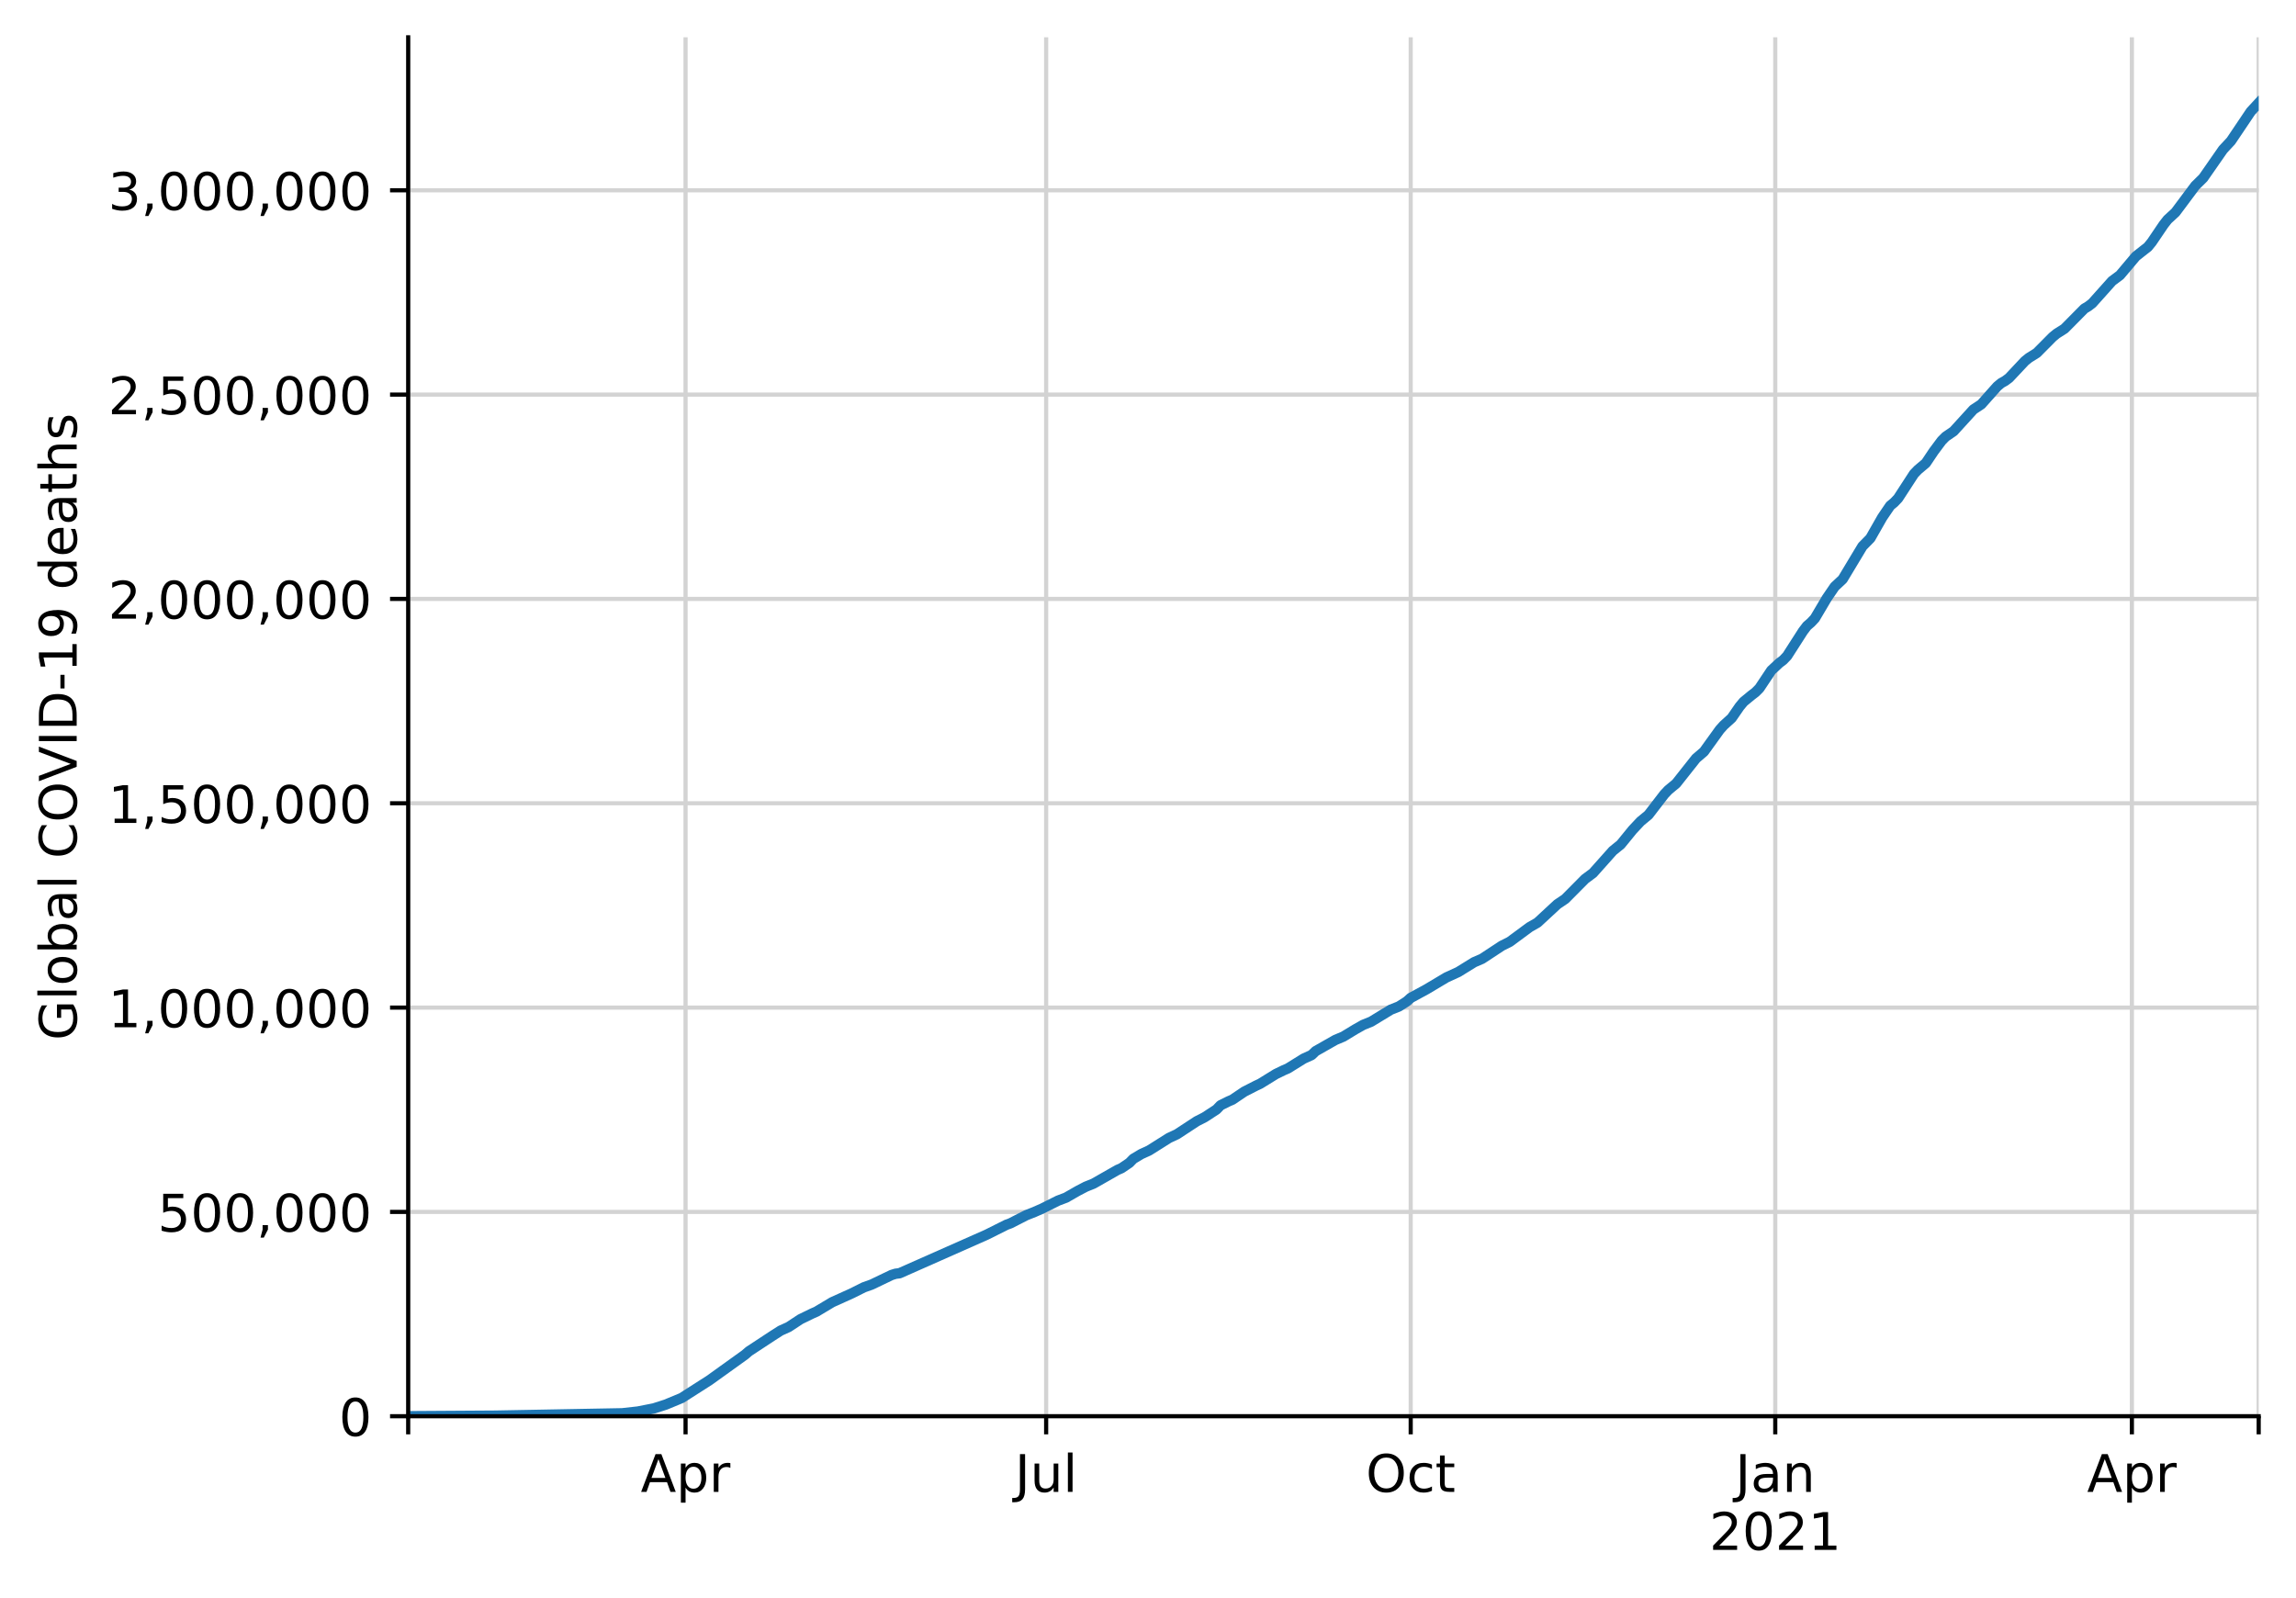
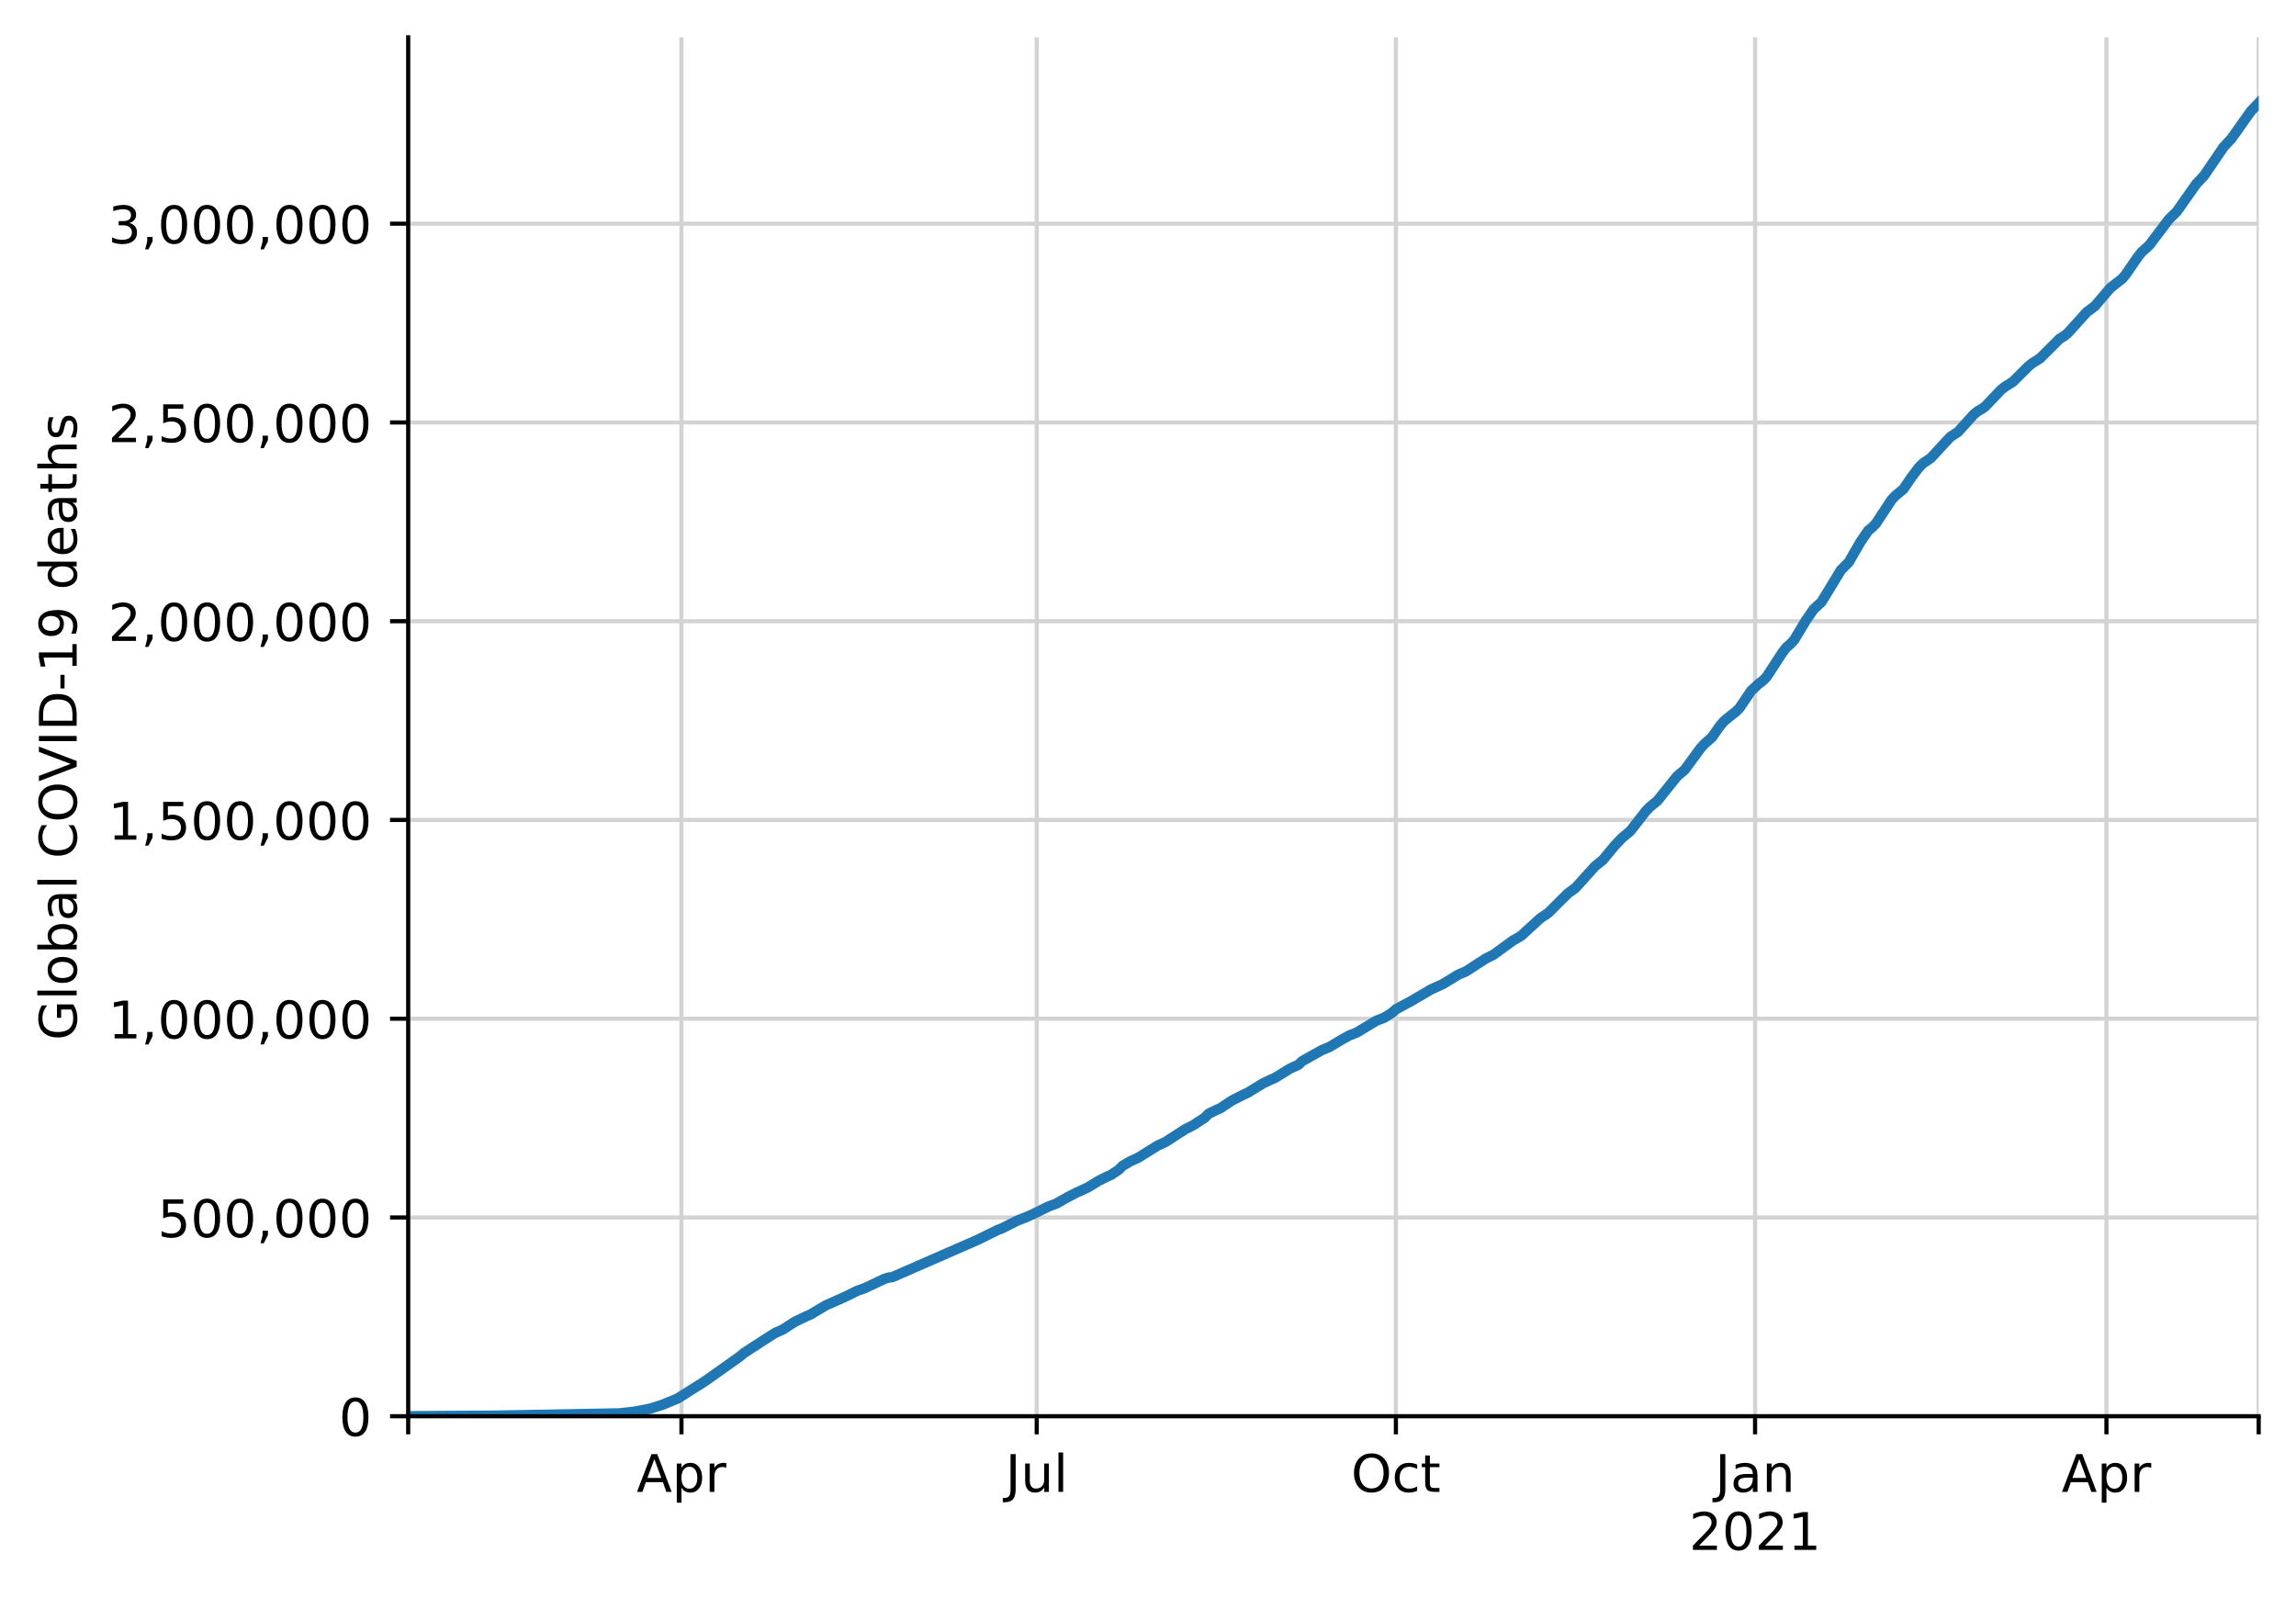
<svg xmlns="http://www.w3.org/2000/svg" xmlns:xlink="http://www.w3.org/1999/xlink" height="308.388pt" version="1.1" viewBox="0 0 443.092 308.388" width="443.092pt">
  <defs>
    <style type="text/css">
*{stroke-linecap:butt;stroke-linejoin:round;}
  </style>
  </defs>
  <g id="figure_1">
    <g id="patch_1">
      <path d="M 0 308.388  L 443.092 308.388  L 443.092 0  L 0 0  z " style="fill:#ffffff;" />
    </g>
    <g id="axes_1">
      <g id="patch_2">
        <path d="M 78.772 273.312  L 435.892 273.312  L 435.892 7.2  L 78.772 7.2  z " style="fill:#ffffff;" />
      </g>
      <g id="matplotlib.axis_1">
        <g id="xtick_1">
          <g id="line2d_1">
-             <path clip-path="url(#p9e753ac7dd)" d="M 78.772 273.312  L 78.772 7.2  " style="fill:none;stroke:#d3d3d3;stroke-linecap:square;stroke-width:0.8;" />
+             <path clip-path="url(#p2958e5b25a)" d="M 78.772 273.312  L 78.772 7.2  " style="fill:none;stroke:#d3d3d3;stroke-linecap:square;stroke-width:0.8;" />
          </g>
          <g id="line2d_2">
            <defs>
-               <path d="M 0 0  L 0 3.5  " id="m1075aac870" style="stroke:#000000;stroke-width:0.8;" />
-             </defs>
-             <g>
-               <use style="stroke:#000000;stroke-width:0.8;" x="78.772" xlink:href="#m1075aac870" y="273.312" />
+               <path d="M 0 0  L 0 3.5  " id="m4a0d95c981" style="stroke:#000000;stroke-width:0.8;" />
+             </defs>
+             <g>
+               <use style="stroke:#000000;stroke-width:0.8;" x="78.772" xlink:href="#m4a0d95c981" y="273.312" />
            </g>
          </g>
        </g>
        <g id="xtick_2">
          <g id="line2d_3">
-             <path clip-path="url(#p9e753ac7dd)" d="M 132.302 273.312  L 132.302 7.2  " style="fill:none;stroke:#d3d3d3;stroke-linecap:square;stroke-width:0.8;" />
+             <path clip-path="url(#p2958e5b25a)" d="M 131.511 273.312  L 131.511 7.2  " style="fill:none;stroke:#d3d3d3;stroke-linecap:square;stroke-width:0.8;" />
          </g>
          <g id="line2d_4">
            <g>
-               <use style="stroke:#000000;stroke-width:0.8;" x="132.302" xlink:href="#m1075aac870" y="273.312" />
+               <use style="stroke:#000000;stroke-width:0.8;" x="131.511" xlink:href="#m4a0d95c981" y="273.312" />
            </g>
          </g>
          <g id="text_1">
            <defs>
              <path d="M 34.188 63.188  L 20.797 26.906  L 47.609 26.906  z M 28.609 72.906  L 39.797 72.906  L 67.578 0  L 57.328 0  L 50.688 18.703  L 17.828 18.703  L 11.188 0  L 0.781 0  z " id="DejaVuSans-65" />
              <path d="M 18.109 8.203  L 18.109 -20.797  L 9.078 -20.797  L 9.078 54.688  L 18.109 54.688  L 18.109 46.391  Q 20.953 51.266 25.266 53.625  Q 29.594 56 35.594 56  Q 45.562 56 51.781 48.094  Q 58.016 40.188 58.016 27.297  Q 58.016 14.406 51.781 6.484  Q 45.562 -1.422 35.594 -1.422  Q 29.594 -1.422 25.266 0.953  Q 20.953 3.328 18.109 8.203  z M 48.688 27.297  Q 48.688 37.203 44.609 42.844  Q 40.531 48.484 33.406 48.484  Q 26.266 48.484 22.188 42.844  Q 18.109 37.203 18.109 27.297  Q 18.109 17.391 22.188 11.75  Q 26.266 6.109 33.406 6.109  Q 40.531 6.109 44.609 11.75  Q 48.688 17.391 48.688 27.297  z " id="DejaVuSans-112" />
              <path d="M 41.109 46.297  Q 39.594 47.172 37.812 47.578  Q 36.031 48 33.891 48  Q 26.266 48 22.188 43.047  Q 18.109 38.094 18.109 28.812  L 18.109 0  L 9.078 0  L 9.078 54.688  L 18.109 54.688  L 18.109 46.188  Q 20.953 51.172 25.484 53.578  Q 30.031 56 36.531 56  Q 37.453 56 38.578 55.875  Q 39.703 55.766 41.062 55.516  z " id="DejaVuSans-114" />
            </defs>
-             <g transform="translate(123.6516 287.9104)scale(0.1 -0.1)">
+             <g transform="translate(122.8611 287.9104)scale(0.1 -0.1)">
              <use xlink:href="#DejaVuSans-65" />
              <use x="68.408" xlink:href="#DejaVuSans-112" />
              <use x="131.885" xlink:href="#DejaVuSans-114" />
            </g>
          </g>
        </g>
        <g id="xtick_3">
          <g id="line2d_5">
-             <path clip-path="url(#p9e753ac7dd)" d="M 201.89 273.312  L 201.89 7.2  " style="fill:none;stroke:#d3d3d3;stroke-linecap:square;stroke-width:0.8;" />
+             <path clip-path="url(#p2958e5b25a)" d="M 200.072 273.312  L 200.072 7.2  " style="fill:none;stroke:#d3d3d3;stroke-linecap:square;stroke-width:0.8;" />
          </g>
          <g id="line2d_6">
            <g>
-               <use style="stroke:#000000;stroke-width:0.8;" x="201.89" xlink:href="#m1075aac870" y="273.312" />
+               <use style="stroke:#000000;stroke-width:0.8;" x="200.072" xlink:href="#m4a0d95c981" y="273.312" />
            </g>
          </g>
          <g id="text_2">
            <defs>
              <path d="M 9.812 72.906  L 19.672 72.906  L 19.672 5.078  Q 19.672 -8.109 14.672 -14.062  Q 9.672 -20.016 -1.422 -20.016  L -5.172 -20.016  L -5.172 -11.719  L -2.094 -11.719  Q 4.438 -11.719 7.125 -8.047  Q 9.812 -4.391 9.812 5.078  z " id="DejaVuSans-74" />
              <path d="M 8.5 21.578  L 8.5 54.688  L 17.484 54.688  L 17.484 21.922  Q 17.484 14.156 20.5 10.266  Q 23.531 6.391 29.594 6.391  Q 36.859 6.391 41.078 11.031  Q 45.312 15.672 45.312 23.688  L 45.312 54.688  L 54.297 54.688  L 54.297 0  L 45.312 0  L 45.312 8.406  Q 42.047 3.422 37.719 1  Q 33.406 -1.422 27.688 -1.422  Q 18.266 -1.422 13.375 4.438  Q 8.5 10.297 8.5 21.578  z M 31.109 56  z " id="DejaVuSans-117" />
              <path d="M 9.422 75.984  L 18.406 75.984  L 18.406 0  L 9.422 0  z " id="DejaVuSans-108" />
            </defs>
-             <g transform="translate(195.8575 287.9104)scale(0.1 -0.1)">
+             <g transform="translate(194.0393 287.9104)scale(0.1 -0.1)">
              <use xlink:href="#DejaVuSans-74" />
              <use x="29.492" xlink:href="#DejaVuSans-117" />
              <use x="92.871" xlink:href="#DejaVuSans-108" />
            </g>
          </g>
        </g>
        <g id="xtick_4">
          <g id="line2d_7">
-             <path clip-path="url(#p9e753ac7dd)" d="M 272.244 273.312  L 272.244 7.2  " style="fill:none;stroke:#d3d3d3;stroke-linecap:square;stroke-width:0.8;" />
+             <path clip-path="url(#p2958e5b25a)" d="M 269.387 273.312  L 269.387 7.2  " style="fill:none;stroke:#d3d3d3;stroke-linecap:square;stroke-width:0.8;" />
          </g>
          <g id="line2d_8">
            <g>
-               <use style="stroke:#000000;stroke-width:0.8;" x="272.244" xlink:href="#m1075aac870" y="273.312" />
+               <use style="stroke:#000000;stroke-width:0.8;" x="269.387" xlink:href="#m4a0d95c981" y="273.312" />
            </g>
          </g>
          <g id="text_3">
            <defs>
              <path d="M 39.406 66.219  Q 28.656 66.219 22.328 58.203  Q 16.016 50.203 16.016 36.375  Q 16.016 22.609 22.328 14.594  Q 28.656 6.594 39.406 6.594  Q 50.141 6.594 56.422 14.594  Q 62.703 22.609 62.703 36.375  Q 62.703 50.203 56.422 58.203  Q 50.141 66.219 39.406 66.219  z M 39.406 74.219  Q 54.734 74.219 63.906 63.938  Q 73.094 53.656 73.094 36.375  Q 73.094 19.141 63.906 8.859  Q 54.734 -1.422 39.406 -1.422  Q 24.031 -1.422 14.812 8.828  Q 5.609 19.094 5.609 36.375  Q 5.609 53.656 14.812 63.938  Q 24.031 74.219 39.406 74.219  z " id="DejaVuSans-79" />
              <path d="M 48.781 52.594  L 48.781 44.188  Q 44.969 46.297 41.141 47.344  Q 37.312 48.391 33.406 48.391  Q 24.656 48.391 19.812 42.844  Q 14.984 37.312 14.984 27.297  Q 14.984 17.281 19.812 11.734  Q 24.656 6.203 33.406 6.203  Q 37.312 6.203 41.141 7.25  Q 44.969 8.297 48.781 10.406  L 48.781 2.094  Q 45.016 0.344 40.984 -0.531  Q 36.969 -1.422 32.422 -1.422  Q 20.062 -1.422 12.781 6.344  Q 5.516 14.109 5.516 27.297  Q 5.516 40.672 12.859 48.328  Q 20.219 56 33.016 56  Q 37.156 56 41.109 55.141  Q 45.062 54.297 48.781 52.594  z " id="DejaVuSans-99" />
              <path d="M 18.312 70.219  L 18.312 54.688  L 36.812 54.688  L 36.812 47.703  L 18.312 47.703  L 18.312 18.016  Q 18.312 11.328 20.141 9.422  Q 21.969 7.516 27.594 7.516  L 36.812 7.516  L 36.812 0  L 27.594 0  Q 17.188 0 13.234 3.875  Q 9.281 7.766 9.281 18.016  L 9.281 47.703  L 2.688 47.703  L 2.688 54.688  L 9.281 54.688  L 9.281 70.219  z " id="DejaVuSans-116" />
            </defs>
-             <g transform="translate(263.5984 287.9104)scale(0.1 -0.1)">
+             <g transform="translate(260.7412 287.9104)scale(0.1 -0.1)">
              <use xlink:href="#DejaVuSans-79" />
              <use x="78.711" xlink:href="#DejaVuSans-99" />
              <use x="133.691" xlink:href="#DejaVuSans-116" />
            </g>
          </g>
        </g>
        <g id="xtick_5">
          <g id="line2d_9">
-             <path clip-path="url(#p9e753ac7dd)" d="M 342.597 273.312  L 342.597 7.2  " style="fill:none;stroke:#d3d3d3;stroke-linecap:square;stroke-width:0.8;" />
+             <path clip-path="url(#p2958e5b25a)" d="M 338.701 273.312  L 338.701 7.2  " style="fill:none;stroke:#d3d3d3;stroke-linecap:square;stroke-width:0.8;" />
          </g>
          <g id="line2d_10">
            <g>
-               <use style="stroke:#000000;stroke-width:0.8;" x="342.597" xlink:href="#m1075aac870" y="273.312" />
+               <use style="stroke:#000000;stroke-width:0.8;" x="338.701" xlink:href="#m4a0d95c981" y="273.312" />
            </g>
          </g>
          <g id="text_4">
            <defs>
              <path d="M 34.281 27.484  Q 23.391 27.484 19.188 25  Q 14.984 22.516 14.984 16.5  Q 14.984 11.719 18.141 8.906  Q 21.297 6.109 26.703 6.109  Q 34.188 6.109 38.703 11.406  Q 43.219 16.703 43.219 25.484  L 43.219 27.484  z M 52.203 31.203  L 52.203 0  L 43.219 0  L 43.219 8.297  Q 40.141 3.328 35.547 0.953  Q 30.953 -1.422 24.312 -1.422  Q 15.922 -1.422 10.953 3.297  Q 6 8.016 6 15.922  Q 6 25.141 12.172 29.828  Q 18.359 34.516 30.609 34.516  L 43.219 34.516  L 43.219 35.406  Q 43.219 41.609 39.141 45  Q 35.062 48.391 27.688 48.391  Q 23 48.391 18.547 47.266  Q 14.109 46.141 10.016 43.891  L 10.016 52.203  Q 14.938 54.109 19.578 55.047  Q 24.219 56 28.609 56  Q 40.484 56 46.344 49.844  Q 52.203 43.703 52.203 31.203  z " id="DejaVuSans-97" />
              <path d="M 54.891 33.016  L 54.891 0  L 45.906 0  L 45.906 32.719  Q 45.906 40.484 42.875 44.328  Q 39.844 48.188 33.797 48.188  Q 26.516 48.188 22.312 43.547  Q 18.109 38.922 18.109 30.906  L 18.109 0  L 9.078 0  L 9.078 54.688  L 18.109 54.688  L 18.109 46.188  Q 21.344 51.125 25.703 53.562  Q 30.078 56 35.797 56  Q 45.219 56 50.047 50.172  Q 54.891 44.344 54.891 33.016  z " id="DejaVuSans-110" />
            </defs>
-             <g transform="translate(334.8893 287.9104)scale(0.1 -0.1)">
+             <g transform="translate(330.9932 287.9104)scale(0.1 -0.1)">
              <use xlink:href="#DejaVuSans-74" />
              <use x="29.492" xlink:href="#DejaVuSans-97" />
              <use x="90.771" xlink:href="#DejaVuSans-110" />
            </g>
            <defs>
              <path d="M 19.188 8.297  L 53.609 8.297  L 53.609 0  L 7.328 0  L 7.328 8.297  Q 12.938 14.109 22.625 23.891  Q 32.328 33.688 34.812 36.531  Q 39.547 41.844 41.422 45.531  Q 43.312 49.219 43.312 52.781  Q 43.312 58.594 39.234 62.25  Q 35.156 65.922 28.609 65.922  Q 23.969 65.922 18.812 64.312  Q 13.672 62.703 7.812 59.422  L 7.812 69.391  Q 13.766 71.781 18.938 73  Q 24.125 74.219 28.422 74.219  Q 39.75 74.219 46.484 68.547  Q 53.219 62.891 53.219 53.422  Q 53.219 48.922 51.531 44.891  Q 49.859 40.875 45.406 35.406  Q 44.188 33.984 37.641 27.219  Q 31.109 20.453 19.188 8.297  z " id="DejaVuSans-50" />
              <path d="M 31.781 66.406  Q 24.172 66.406 20.328 58.906  Q 16.5 51.422 16.5 36.375  Q 16.5 21.391 20.328 13.891  Q 24.172 6.391 31.781 6.391  Q 39.453 6.391 43.281 13.891  Q 47.125 21.391 47.125 36.375  Q 47.125 51.422 43.281 58.906  Q 39.453 66.406 31.781 66.406  z M 31.781 74.219  Q 44.047 74.219 50.516 64.516  Q 56.984 54.828 56.984 36.375  Q 56.984 17.969 50.516 8.266  Q 44.047 -1.422 31.781 -1.422  Q 19.531 -1.422 13.062 8.266  Q 6.594 17.969 6.594 36.375  Q 6.594 54.828 13.062 64.516  Q 19.531 74.219 31.781 74.219  z " id="DejaVuSans-48" />
              <path d="M 12.406 8.297  L 28.516 8.297  L 28.516 63.922  L 10.984 60.406  L 10.984 69.391  L 28.422 72.906  L 38.281 72.906  L 38.281 8.297  L 54.391 8.297  L 54.391 0  L 12.406 0  z " id="DejaVuSans-49" />
            </defs>
-             <g transform="translate(329.8721 299.1082)scale(0.1 -0.1)">
+             <g transform="translate(325.976 299.1082)scale(0.1 -0.1)">
              <use xlink:href="#DejaVuSans-50" />
              <use x="63.623" xlink:href="#DejaVuSans-48" />
              <use x="127.246" xlink:href="#DejaVuSans-50" />
              <use x="190.869" xlink:href="#DejaVuSans-49" />
            </g>
          </g>
        </g>
        <g id="xtick_6">
          <g id="line2d_11">
-             <path clip-path="url(#p9e753ac7dd)" d="M 411.421 273.312  L 411.421 7.2  " style="fill:none;stroke:#d3d3d3;stroke-linecap:square;stroke-width:0.8;" />
+             <path clip-path="url(#p2958e5b25a)" d="M 406.509 273.312  L 406.509 7.2  " style="fill:none;stroke:#d3d3d3;stroke-linecap:square;stroke-width:0.8;" />
          </g>
          <g id="line2d_12">
            <g>
-               <use style="stroke:#000000;stroke-width:0.8;" x="411.421" xlink:href="#m1075aac870" y="273.312" />
+               <use style="stroke:#000000;stroke-width:0.8;" x="406.509" xlink:href="#m4a0d95c981" y="273.312" />
            </g>
          </g>
          <g id="text_5">
-             <g transform="translate(402.7711 287.9104)scale(0.1 -0.1)">
+             <g transform="translate(397.8586 287.9104)scale(0.1 -0.1)">
              <use xlink:href="#DejaVuSans-65" />
              <use x="68.408" xlink:href="#DejaVuSans-112" />
              <use x="131.885" xlink:href="#DejaVuSans-114" />
            </g>
          </g>
        </g>
        <g id="xtick_7">
          <g id="line2d_13">
-             <path clip-path="url(#p9e753ac7dd)" d="M 435.892 273.312  L 435.892 7.2  " style="fill:none;stroke:#d3d3d3;stroke-linecap:square;stroke-width:0.8;" />
+             <path clip-path="url(#p2958e5b25a)" d="M 435.892 273.312  L 435.892 7.2  " style="fill:none;stroke:#d3d3d3;stroke-linecap:square;stroke-width:0.8;" />
          </g>
          <g id="line2d_14">
            <g>
-               <use style="stroke:#000000;stroke-width:0.8;" x="435.892" xlink:href="#m1075aac870" y="273.312" />
+               <use style="stroke:#000000;stroke-width:0.8;" x="435.892" xlink:href="#m4a0d95c981" y="273.312" />
            </g>
          </g>
        </g>
      </g>
      <g id="matplotlib.axis_2">
        <g id="ytick_1">
          <g id="line2d_15">
-             <path clip-path="url(#p9e753ac7dd)" d="M 78.772 273.312  L 435.892 273.312  " style="fill:none;stroke:#d3d3d3;stroke-linecap:square;stroke-width:0.8;" />
+             <path clip-path="url(#p2958e5b25a)" d="M 78.772 273.312  L 435.892 273.312  " style="fill:none;stroke:#d3d3d3;stroke-linecap:square;stroke-width:0.8;" />
          </g>
          <g id="line2d_16">
            <defs>
-               <path d="M 0 0  L -3.5 0  " id="m21ca2f74c1" style="stroke:#000000;stroke-width:0.8;" />
-             </defs>
-             <g>
-               <use style="stroke:#000000;stroke-width:0.8;" x="78.772" xlink:href="#m21ca2f74c1" y="273.312" />
+               <path d="M 0 0  L -3.5 0  " id="m734fd67f0f" style="stroke:#000000;stroke-width:0.8;" />
+             </defs>
+             <g>
+               <use style="stroke:#000000;stroke-width:0.8;" x="78.772" xlink:href="#m734fd67f0f" y="273.312" />
            </g>
          </g>
          <g id="text_6">
            <g transform="translate(65.40937 277.1112)scale(0.1 -0.1)">
              <use xlink:href="#DejaVuSans-48" />
            </g>
          </g>
        </g>
        <g id="ytick_2">
          <g id="line2d_17">
-             <path clip-path="url(#p9e753ac7dd)" d="M 78.772 233.88  L 435.892 233.88  " style="fill:none;stroke:#d3d3d3;stroke-linecap:square;stroke-width:0.8;" />
+             <path clip-path="url(#p2958e5b25a)" d="M 78.772 234.955  L 435.892 234.955  " style="fill:none;stroke:#d3d3d3;stroke-linecap:square;stroke-width:0.8;" />
          </g>
          <g id="line2d_18">
            <g>
-               <use style="stroke:#000000;stroke-width:0.8;" x="78.772" xlink:href="#m21ca2f74c1" y="233.88" />
+               <use style="stroke:#000000;stroke-width:0.8;" x="78.772" xlink:href="#m734fd67f0f" y="234.955" />
            </g>
          </g>
          <g id="text_7">
            <defs>
              <path d="M 10.797 72.906  L 49.516 72.906  L 49.516 64.594  L 19.828 64.594  L 19.828 46.734  Q 21.969 47.469 24.109 47.828  Q 26.266 48.188 28.422 48.188  Q 40.625 48.188 47.75 41.5  Q 54.891 34.812 54.891 23.391  Q 54.891 11.625 47.562 5.094  Q 40.234 -1.422 26.906 -1.422  Q 22.312 -1.422 17.547 -0.641  Q 12.797 0.141 7.719 1.703  L 7.719 11.625  Q 12.109 9.234 16.797 8.062  Q 21.484 6.891 26.703 6.891  Q 35.156 6.891 40.078 11.328  Q 45.016 15.766 45.016 23.391  Q 45.016 31 40.078 35.438  Q 35.156 39.891 26.703 39.891  Q 22.75 39.891 18.812 39.016  Q 14.891 38.141 10.797 36.281  z " id="DejaVuSans-53" />
              <path d="M 11.719 12.406  L 22.016 12.406  L 22.016 4  L 14.016 -11.625  L 7.719 -11.625  L 11.719 4  z " id="DejaVuSans-44" />
            </defs>
-             <g transform="translate(30.41875 237.6793)scale(0.1 -0.1)">
+             <g transform="translate(30.41875 238.7542)scale(0.1 -0.1)">
              <use xlink:href="#DejaVuSans-53" />
              <use x="63.623" xlink:href="#DejaVuSans-48" />
              <use x="127.246" xlink:href="#DejaVuSans-48" />
              <use x="190.869" xlink:href="#DejaVuSans-44" />
              <use x="222.656" xlink:href="#DejaVuSans-48" />
              <use x="286.279" xlink:href="#DejaVuSans-48" />
              <use x="349.902" xlink:href="#DejaVuSans-48" />
            </g>
          </g>
        </g>
        <g id="ytick_3">
          <g id="line2d_19">
-             <path clip-path="url(#p9e753ac7dd)" d="M 78.772 194.448  L 435.892 194.448  " style="fill:none;stroke:#d3d3d3;stroke-linecap:square;stroke-width:0.8;" />
+             <path clip-path="url(#p2958e5b25a)" d="M 78.772 196.598  L 435.892 196.598  " style="fill:none;stroke:#d3d3d3;stroke-linecap:square;stroke-width:0.8;" />
          </g>
          <g id="line2d_20">
            <g>
-               <use style="stroke:#000000;stroke-width:0.8;" x="78.772" xlink:href="#m21ca2f74c1" y="194.448" />
+               <use style="stroke:#000000;stroke-width:0.8;" x="78.772" xlink:href="#m734fd67f0f" y="196.598" />
            </g>
          </g>
          <g id="text_8">
-             <g transform="translate(20.87813 198.2473)scale(0.1 -0.1)">
+             <g transform="translate(20.87813 200.3971)scale(0.1 -0.1)">
              <use xlink:href="#DejaVuSans-49" />
              <use x="63.623" xlink:href="#DejaVuSans-44" />
              <use x="95.41" xlink:href="#DejaVuSans-48" />
              <use x="159.033" xlink:href="#DejaVuSans-48" />
              <use x="222.656" xlink:href="#DejaVuSans-48" />
              <use x="286.279" xlink:href="#DejaVuSans-44" />
              <use x="318.066" xlink:href="#DejaVuSans-48" />
              <use x="381.689" xlink:href="#DejaVuSans-48" />
              <use x="445.312" xlink:href="#DejaVuSans-48" />
            </g>
          </g>
        </g>
        <g id="ytick_4">
          <g id="line2d_21">
-             <path clip-path="url(#p9e753ac7dd)" d="M 78.772 155.016  L 435.892 155.016  " style="fill:none;stroke:#d3d3d3;stroke-linecap:square;stroke-width:0.8;" />
+             <path clip-path="url(#p2958e5b25a)" d="M 78.772 158.241  L 435.892 158.241  " style="fill:none;stroke:#d3d3d3;stroke-linecap:square;stroke-width:0.8;" />
          </g>
          <g id="line2d_22">
            <g>
-               <use style="stroke:#000000;stroke-width:0.8;" x="78.772" xlink:href="#m21ca2f74c1" y="155.016" />
+               <use style="stroke:#000000;stroke-width:0.8;" x="78.772" xlink:href="#m734fd67f0f" y="158.241" />
            </g>
          </g>
          <g id="text_9">
-             <g transform="translate(20.87813 158.8154)scale(0.1 -0.1)">
+             <g transform="translate(20.87813 162.0401)scale(0.1 -0.1)">
              <use xlink:href="#DejaVuSans-49" />
              <use x="63.623" xlink:href="#DejaVuSans-44" />
              <use x="95.41" xlink:href="#DejaVuSans-53" />
              <use x="159.033" xlink:href="#DejaVuSans-48" />
              <use x="222.656" xlink:href="#DejaVuSans-48" />
              <use x="286.279" xlink:href="#DejaVuSans-44" />
              <use x="318.066" xlink:href="#DejaVuSans-48" />
              <use x="381.689" xlink:href="#DejaVuSans-48" />
              <use x="445.312" xlink:href="#DejaVuSans-48" />
            </g>
          </g>
        </g>
        <g id="ytick_5">
          <g id="line2d_23">
-             <path clip-path="url(#p9e753ac7dd)" d="M 78.772 115.584  L 435.892 115.584  " style="fill:none;stroke:#d3d3d3;stroke-linecap:square;stroke-width:0.8;" />
+             <path clip-path="url(#p2958e5b25a)" d="M 78.772 119.884  L 435.892 119.884  " style="fill:none;stroke:#d3d3d3;stroke-linecap:square;stroke-width:0.8;" />
          </g>
          <g id="line2d_24">
            <g>
-               <use style="stroke:#000000;stroke-width:0.8;" x="78.772" xlink:href="#m21ca2f74c1" y="115.584" />
+               <use style="stroke:#000000;stroke-width:0.8;" x="78.772" xlink:href="#m734fd67f0f" y="119.884" />
            </g>
          </g>
          <g id="text_10">
-             <g transform="translate(20.87813 119.3834)scale(0.1 -0.1)">
+             <g transform="translate(20.87813 123.683)scale(0.1 -0.1)">
              <use xlink:href="#DejaVuSans-50" />
              <use x="63.623" xlink:href="#DejaVuSans-44" />
              <use x="95.41" xlink:href="#DejaVuSans-48" />
              <use x="159.033" xlink:href="#DejaVuSans-48" />
              <use x="222.656" xlink:href="#DejaVuSans-48" />
              <use x="286.279" xlink:href="#DejaVuSans-44" />
              <use x="318.066" xlink:href="#DejaVuSans-48" />
              <use x="381.689" xlink:href="#DejaVuSans-48" />
              <use x="445.312" xlink:href="#DejaVuSans-48" />
            </g>
          </g>
        </g>
        <g id="ytick_6">
          <g id="line2d_25">
-             <path clip-path="url(#p9e753ac7dd)" d="M 78.772 76.152  L 435.892 76.152  " style="fill:none;stroke:#d3d3d3;stroke-linecap:square;stroke-width:0.8;" />
+             <path clip-path="url(#p2958e5b25a)" d="M 78.772 81.527  L 435.892 81.527  " style="fill:none;stroke:#d3d3d3;stroke-linecap:square;stroke-width:0.8;" />
          </g>
          <g id="line2d_26">
            <g>
-               <use style="stroke:#000000;stroke-width:0.8;" x="78.772" xlink:href="#m21ca2f74c1" y="76.152" />
+               <use style="stroke:#000000;stroke-width:0.8;" x="78.772" xlink:href="#m734fd67f0f" y="81.527" />
            </g>
          </g>
          <g id="text_11">
-             <g transform="translate(20.87813 79.95144)scale(0.1 -0.1)">
+             <g transform="translate(20.87813 85.32597)scale(0.1 -0.1)">
              <use xlink:href="#DejaVuSans-50" />
              <use x="63.623" xlink:href="#DejaVuSans-44" />
              <use x="95.41" xlink:href="#DejaVuSans-53" />
              <use x="159.033" xlink:href="#DejaVuSans-48" />
              <use x="222.656" xlink:href="#DejaVuSans-48" />
              <use x="286.279" xlink:href="#DejaVuSans-44" />
              <use x="318.066" xlink:href="#DejaVuSans-48" />
              <use x="381.689" xlink:href="#DejaVuSans-48" />
              <use x="445.312" xlink:href="#DejaVuSans-48" />
            </g>
          </g>
        </g>
        <g id="ytick_7">
          <g id="line2d_27">
-             <path clip-path="url(#p9e753ac7dd)" d="M 78.772 36.72  L 435.892 36.72  " style="fill:none;stroke:#d3d3d3;stroke-linecap:square;stroke-width:0.8;" />
+             <path clip-path="url(#p2958e5b25a)" d="M 78.772 43.17  L 435.892 43.17  " style="fill:none;stroke:#d3d3d3;stroke-linecap:square;stroke-width:0.8;" />
          </g>
          <g id="line2d_28">
            <g>
-               <use style="stroke:#000000;stroke-width:0.8;" x="78.772" xlink:href="#m21ca2f74c1" y="36.72" />
+               <use style="stroke:#000000;stroke-width:0.8;" x="78.772" xlink:href="#m734fd67f0f" y="43.17" />
            </g>
          </g>
          <g id="text_12">
            <defs>
              <path d="M 40.578 39.312  Q 47.656 37.797 51.625 33  Q 55.609 28.219 55.609 21.188  Q 55.609 10.406 48.188 4.484  Q 40.766 -1.422 27.094 -1.422  Q 22.516 -1.422 17.656 -0.516  Q 12.797 0.391 7.625 2.203  L 7.625 11.719  Q 11.719 9.328 16.594 8.109  Q 21.484 6.891 26.812 6.891  Q 36.078 6.891 40.938 10.547  Q 45.797 14.203 45.797 21.188  Q 45.797 27.641 41.281 31.266  Q 36.766 34.906 28.719 34.906  L 20.219 34.906  L 20.219 43.016  L 29.109 43.016  Q 36.375 43.016 40.234 45.922  Q 44.094 48.828 44.094 54.297  Q 44.094 59.906 40.109 62.906  Q 36.141 65.922 28.719 65.922  Q 24.656 65.922 20.016 65.031  Q 15.375 64.156 9.812 62.312  L 9.812 71.094  Q 15.438 72.656 20.344 73.438  Q 25.25 74.219 29.594 74.219  Q 40.828 74.219 47.359 69.109  Q 53.906 64.016 53.906 55.328  Q 53.906 49.266 50.438 45.094  Q 46.969 40.922 40.578 39.312  z " id="DejaVuSans-51" />
            </defs>
-             <g transform="translate(20.87813 40.51948)scale(0.1 -0.1)">
+             <g transform="translate(20.87813 46.96892)scale(0.1 -0.1)">
              <use xlink:href="#DejaVuSans-51" />
              <use x="63.623" xlink:href="#DejaVuSans-44" />
              <use x="95.41" xlink:href="#DejaVuSans-48" />
              <use x="159.033" xlink:href="#DejaVuSans-48" />
              <use x="222.656" xlink:href="#DejaVuSans-48" />
              <use x="286.279" xlink:href="#DejaVuSans-44" />
              <use x="318.066" xlink:href="#DejaVuSans-48" />
              <use x="381.689" xlink:href="#DejaVuSans-48" />
              <use x="445.312" xlink:href="#DejaVuSans-48" />
            </g>
          </g>
        </g>
        <g id="text_13">
          <defs>
            <path d="M 59.516 10.406  L 59.516 29.984  L 43.406 29.984  L 43.406 38.094  L 69.281 38.094  L 69.281 6.781  Q 63.578 2.734 56.688 0.656  Q 49.812 -1.422 42 -1.422  Q 24.906 -1.422 15.25 8.562  Q 5.609 18.562 5.609 36.375  Q 5.609 54.25 15.25 64.234  Q 24.906 74.219 42 74.219  Q 49.125 74.219 55.547 72.453  Q 61.969 70.703 67.391 67.281  L 67.391 56.781  Q 61.922 61.422 55.766 63.766  Q 49.609 66.109 42.828 66.109  Q 29.438 66.109 22.719 58.641  Q 16.016 51.172 16.016 36.375  Q 16.016 21.625 22.719 14.156  Q 29.438 6.688 42.828 6.688  Q 48.047 6.688 52.141 7.594  Q 56.25 8.5 59.516 10.406  z " id="DejaVuSans-71" />
            <path d="M 30.609 48.391  Q 23.391 48.391 19.188 42.75  Q 14.984 37.109 14.984 27.297  Q 14.984 17.484 19.156 11.844  Q 23.344 6.203 30.609 6.203  Q 37.797 6.203 41.984 11.859  Q 46.188 17.531 46.188 27.297  Q 46.188 37.016 41.984 42.703  Q 37.797 48.391 30.609 48.391  z M 30.609 56  Q 42.328 56 49.016 48.375  Q 55.719 40.766 55.719 27.297  Q 55.719 13.875 49.016 6.219  Q 42.328 -1.422 30.609 -1.422  Q 18.844 -1.422 12.172 6.219  Q 5.516 13.875 5.516 27.297  Q 5.516 40.766 12.172 48.375  Q 18.844 56 30.609 56  z " id="DejaVuSans-111" />
            <path d="M 48.688 27.297  Q 48.688 37.203 44.609 42.844  Q 40.531 48.484 33.406 48.484  Q 26.266 48.484 22.188 42.844  Q 18.109 37.203 18.109 27.297  Q 18.109 17.391 22.188 11.75  Q 26.266 6.109 33.406 6.109  Q 40.531 6.109 44.609 11.75  Q 48.688 17.391 48.688 27.297  z M 18.109 46.391  Q 20.953 51.266 25.266 53.625  Q 29.594 56 35.594 56  Q 45.562 56 51.781 48.094  Q 58.016 40.188 58.016 27.297  Q 58.016 14.406 51.781 6.484  Q 45.562 -1.422 35.594 -1.422  Q 29.594 -1.422 25.266 0.953  Q 20.953 3.328 18.109 8.203  L 18.109 0  L 9.078 0  L 9.078 75.984  L 18.109 75.984  z " id="DejaVuSans-98" />
            <path id="DejaVuSans-32" />
            <path d="M 64.406 67.281  L 64.406 56.891  Q 59.422 61.531 53.781 63.812  Q 48.141 66.109 41.797 66.109  Q 29.297 66.109 22.656 58.469  Q 16.016 50.828 16.016 36.375  Q 16.016 21.969 22.656 14.328  Q 29.297 6.688 41.797 6.688  Q 48.141 6.688 53.781 8.984  Q 59.422 11.281 64.406 15.922  L 64.406 5.609  Q 59.234 2.094 53.438 0.328  Q 47.656 -1.422 41.219 -1.422  Q 24.656 -1.422 15.125 8.703  Q 5.609 18.844 5.609 36.375  Q 5.609 53.953 15.125 64.078  Q 24.656 74.219 41.219 74.219  Q 47.75 74.219 53.531 72.484  Q 59.328 70.75 64.406 67.281  z " id="DejaVuSans-67" />
            <path d="M 28.609 0  L 0.781 72.906  L 11.078 72.906  L 34.188 11.531  L 57.328 72.906  L 67.578 72.906  L 39.797 0  z " id="DejaVuSans-86" />
            <path d="M 9.812 72.906  L 19.672 72.906  L 19.672 0  L 9.812 0  z " id="DejaVuSans-73" />
            <path d="M 19.672 64.797  L 19.672 8.109  L 31.594 8.109  Q 46.688 8.109 53.688 14.938  Q 60.688 21.781 60.688 36.531  Q 60.688 51.172 53.688 57.984  Q 46.688 64.797 31.594 64.797  z M 9.812 72.906  L 30.078 72.906  Q 51.266 72.906 61.172 64.094  Q 71.094 55.281 71.094 36.531  Q 71.094 17.672 61.125 8.828  Q 51.172 0 30.078 0  L 9.812 0  z " id="DejaVuSans-68" />
            <path d="M 4.891 31.391  L 31.203 31.391  L 31.203 23.391  L 4.891 23.391  z " id="DejaVuSans-45" />
            <path d="M 10.984 1.516  L 10.984 10.5  Q 14.703 8.734 18.5 7.812  Q 22.312 6.891 25.984 6.891  Q 35.75 6.891 40.891 13.453  Q 46.047 20.016 46.781 33.406  Q 43.953 29.203 39.594 26.953  Q 35.25 24.703 29.984 24.703  Q 19.047 24.703 12.672 31.312  Q 6.297 37.938 6.297 49.422  Q 6.297 60.641 12.938 67.422  Q 19.578 74.219 30.609 74.219  Q 43.266 74.219 49.922 64.516  Q 56.594 54.828 56.594 36.375  Q 56.594 19.141 48.406 8.859  Q 40.234 -1.422 26.422 -1.422  Q 22.703 -1.422 18.891 -0.688  Q 15.094 0.047 10.984 1.516  z M 30.609 32.422  Q 37.25 32.422 41.125 36.953  Q 45.016 41.5 45.016 49.422  Q 45.016 57.281 41.125 61.844  Q 37.25 66.406 30.609 66.406  Q 23.969 66.406 20.094 61.844  Q 16.219 57.281 16.219 49.422  Q 16.219 41.5 20.094 36.953  Q 23.969 32.422 30.609 32.422  z " id="DejaVuSans-57" />
            <path d="M 45.406 46.391  L 45.406 75.984  L 54.391 75.984  L 54.391 0  L 45.406 0  L 45.406 8.203  Q 42.578 3.328 38.25 0.953  Q 33.938 -1.422 27.875 -1.422  Q 17.969 -1.422 11.734 6.484  Q 5.516 14.406 5.516 27.297  Q 5.516 40.188 11.734 48.094  Q 17.969 56 27.875 56  Q 33.938 56 38.25 53.625  Q 42.578 51.266 45.406 46.391  z M 14.797 27.297  Q 14.797 17.391 18.875 11.75  Q 22.953 6.109 30.078 6.109  Q 37.203 6.109 41.297 11.75  Q 45.406 17.391 45.406 27.297  Q 45.406 37.203 41.297 42.844  Q 37.203 48.484 30.078 48.484  Q 22.953 48.484 18.875 42.844  Q 14.797 37.203 14.797 27.297  z " id="DejaVuSans-100" />
            <path d="M 56.203 29.594  L 56.203 25.203  L 14.891 25.203  Q 15.484 15.922 20.484 11.062  Q 25.484 6.203 34.422 6.203  Q 39.594 6.203 44.453 7.469  Q 49.312 8.734 54.109 11.281  L 54.109 2.781  Q 49.266 0.734 44.188 -0.344  Q 39.109 -1.422 33.891 -1.422  Q 20.797 -1.422 13.156 6.188  Q 5.516 13.812 5.516 26.812  Q 5.516 40.234 12.766 48.109  Q 20.016 56 32.328 56  Q 43.359 56 49.781 48.891  Q 56.203 41.797 56.203 29.594  z M 47.219 32.234  Q 47.125 39.594 43.094 43.984  Q 39.062 48.391 32.422 48.391  Q 24.906 48.391 20.391 44.141  Q 15.875 39.891 15.188 32.172  z " id="DejaVuSans-101" />
            <path d="M 54.891 33.016  L 54.891 0  L 45.906 0  L 45.906 32.719  Q 45.906 40.484 42.875 44.328  Q 39.844 48.188 33.797 48.188  Q 26.516 48.188 22.312 43.547  Q 18.109 38.922 18.109 30.906  L 18.109 0  L 9.078 0  L 9.078 75.984  L 18.109 75.984  L 18.109 46.188  Q 21.344 51.125 25.703 53.562  Q 30.078 56 35.797 56  Q 45.219 56 50.047 50.172  Q 54.891 44.344 54.891 33.016  z " id="DejaVuSans-104" />
            <path d="M 44.281 53.078  L 44.281 44.578  Q 40.484 46.531 36.375 47.5  Q 32.281 48.484 27.875 48.484  Q 21.188 48.484 17.844 46.438  Q 14.5 44.391 14.5 40.281  Q 14.5 37.156 16.891 35.375  Q 19.281 33.594 26.516 31.984  L 29.594 31.297  Q 39.156 29.25 43.188 25.516  Q 47.219 21.781 47.219 15.094  Q 47.219 7.469 41.188 3.016  Q 35.156 -1.422 24.609 -1.422  Q 20.219 -1.422 15.453 -0.562  Q 10.688 0.297 5.422 2  L 5.422 11.281  Q 10.406 8.688 15.234 7.391  Q 20.062 6.109 24.812 6.109  Q 31.156 6.109 34.562 8.281  Q 37.984 10.453 37.984 14.406  Q 37.984 18.062 35.516 20.016  Q 33.062 21.969 24.703 23.781  L 21.578 24.516  Q 13.234 26.266 9.516 29.906  Q 5.812 33.547 5.812 39.891  Q 5.812 47.609 11.281 51.797  Q 16.75 56 26.812 56  Q 31.781 56 36.172 55.266  Q 40.578 54.547 44.281 53.078  z " id="DejaVuSans-115" />
          </defs>
          <g transform="translate(14.79844 200.7708)rotate(-90)scale(0.1 -0.1)">
            <use xlink:href="#DejaVuSans-71" />
            <use x="77.49" xlink:href="#DejaVuSans-108" />
            <use x="105.273" xlink:href="#DejaVuSans-111" />
            <use x="166.455" xlink:href="#DejaVuSans-98" />
            <use x="229.932" xlink:href="#DejaVuSans-97" />
            <use x="291.211" xlink:href="#DejaVuSans-108" />
            <use x="318.994" xlink:href="#DejaVuSans-32" />
            <use x="350.781" xlink:href="#DejaVuSans-67" />
            <use x="420.605" xlink:href="#DejaVuSans-79" />
            <use x="499.301" xlink:href="#DejaVuSans-86" />
            <use x="567.709" xlink:href="#DejaVuSans-73" />
            <use x="597.201" xlink:href="#DejaVuSans-68" />
            <use x="674.203" xlink:href="#DejaVuSans-45" />
            <use x="710.287" xlink:href="#DejaVuSans-49" />
            <use x="773.91" xlink:href="#DejaVuSans-57" />
            <use x="837.533" xlink:href="#DejaVuSans-32" />
            <use x="869.32" xlink:href="#DejaVuSans-100" />
            <use x="932.797" xlink:href="#DejaVuSans-101" />
            <use x="994.32" xlink:href="#DejaVuSans-97" />
            <use x="1055.6" xlink:href="#DejaVuSans-116" />
            <use x="1094.809" xlink:href="#DejaVuSans-104" />
            <use x="1158.188" xlink:href="#DejaVuSans-115" />
          </g>
        </g>
      </g>
      <g id="line2d_29">
-         <path clip-path="url(#p9e753ac7dd)" d="M 78.772 273.311  L 95.596 273.204  L 120.066 272.748  L 123.125 272.407  L 126.184 271.804  L 128.478 271.068  L 131.537 269.8  L 136.89 266.382  L 143.772 261.44  L 144.537 260.778  L 149.125 257.764  L 150.655 256.786  L 152.184 256.098  L 154.478 254.588  L 156.772 253.472  L 157.537 253.14  L 160.596 251.311  L 164.419 249.585  L 166.714 248.436  L 168.243 247.888  L 172.067 246.054  L 172.831 245.816  L 173.596 245.72  L 190.42 238.269  L 194.243 236.357  L 195.008 236.076  L 198.067 234.512  L 199.596 233.91  L 201.126 233.235  L 204.184 231.709  L 205.714 231.13  L 208.008 229.817  L 209.537 229.02  L 211.067 228.397  L 215.655 225.781  L 216.42 225.449  L 217.949 224.415  L 218.714 223.635  L 220.243 222.72  L 221.773 222.019  L 225.596 219.609  L 227.126 218.898  L 230.949 216.392  L 232.479 215.609  L 234.773 214.112  L 235.538 213.313  L 237.067 212.554  L 237.832 212.224  L 240.126 210.678  L 242.42 209.504  L 243.185 209.149  L 246.244 207.261  L 247.773 206.522  L 248.538 206.193  L 251.597 204.295  L 253.126 203.602  L 253.891 202.863  L 255.42 201.994  L 257.714 200.69  L 259.244 200.047  L 261.538 198.653  L 263.067 197.79  L 264.597 197.171  L 268.42 194.846  L 269.95 194.242  L 271.479 193.267  L 272.244 192.579  L 275.303 190.916  L 279.126 188.636  L 281.42 187.586  L 284.479 185.696  L 286.009 185.035  L 289.832 182.519  L 291.362 181.752  L 295.185 178.929  L 296.714 178.053  L 300.538 174.514  L 302.067 173.481  L 305.891 169.626  L 307.42 168.492  L 311.244 164.204  L 312.773 162.964  L 315.068 160.15  L 316.597 158.52  L 318.126 157.255  L 321.185 153.283  L 321.95 152.472  L 323.479 151.199  L 327.303 146.367  L 328.832 145.056  L 331.891 140.809  L 332.656 139.96  L 334.185 138.575  L 335.715 136.358  L 336.479 135.44  L 338.009 134.179  L 338.774 133.595  L 339.538 132.826  L 341.832 129.388  L 343.362 127.96  L 344.127 127.382  L 344.891 126.581  L 347.95 121.811  L 348.715 120.803  L 349.48 120.144  L 350.244 119.33  L 352.538 115.452  L 354.068 113.215  L 355.597 111.789  L 359.421 105.433  L 360.95 103.877  L 363.244 99.852  L 364.774 97.601  L 365.538 96.971  L 366.303 96.166  L 369.362 91.46  L 370.127 90.661  L 371.656 89.374  L 373.186 87.091  L 374.715 85.045  L 375.48 84.272  L 377.009 83.227  L 380.833 79.032  L 382.362 78.021  L 385.421 74.582  L 386.186 73.94  L 386.95 73.512  L 387.715 72.943  L 390.774 69.686  L 391.539 69.069  L 393.068 68.112  L 396.127 65.031  L 396.892 64.401  L 398.421 63.43  L 402.245 59.564  L 403.009 59.106  L 403.774 58.515  L 407.598 54.239  L 409.127 53.101  L 412.186 49.475  L 413.715 48.266  L 414.48 47.677  L 415.245 46.745  L 417.539 43.361  L 418.304 42.382  L 419.833 40.973  L 423.656 35.852  L 425.186 34.345  L 429.009 28.851  L 430.539 27.209  L 434.362 21.529  L 435.892 19.872  L 435.892 19.872  " style="fill:none;stroke:#1f77b4;stroke-linecap:square;stroke-width:2;" />
+         <path clip-path="url(#p2958e5b25a)" d="M 78.772 273.311  L 95.347 273.207  L 119.456 272.763  L 122.47 272.432  L 125.484 271.846  L 127.744 271.13  L 130.758 269.896  L 136.032 266.571  L 142.812 261.763  L 143.566 261.119  L 148.086 258.188  L 149.593 257.237  L 151.1 256.567  L 153.36 255.099  L 155.62 254.013  L 156.374 253.689  L 159.388 251.91  L 163.155 250.231  L 165.415 249.114  L 166.922 248.581  L 170.689 246.797  L 171.442 246.565  L 172.196 246.472  L 188.771 239.224  L 192.538 237.364  L 193.291 237.091  L 196.305 235.569  L 197.812 234.984  L 199.319 234.327  L 202.332 232.843  L 203.839 232.28  L 206.099 231.003  L 207.606 230.227  L 209.867 229.191  L 212.127 227.819  L 213.634 227.077  L 214.387 226.754  L 215.894 225.748  L 216.647 224.989  L 218.154 224.099  L 219.661 223.417  L 223.428 221.072  L 224.935 220.381  L 228.702 217.943  L 230.209 217.182  L 232.469 215.726  L 233.223 214.948  L 234.729 214.21  L 235.483 213.889  L 237.743 212.385  L 240.003 211.243  L 240.757 210.897  L 243.77 209.061  L 245.277 208.343  L 246.031 208.022  L 249.044 206.176  L 250.551 205.502  L 251.305 204.783  L 252.811 203.938  L 255.072 202.67  L 256.578 202.044  L 258.839 200.688  L 260.346 199.848  L 261.852 199.247  L 265.619 196.985  L 267.126 196.397  L 268.633 195.448  L 269.387 194.78  L 272.4 193.162  L 276.167 190.944  L 278.428 189.923  L 281.441 188.084  L 282.948 187.442  L 286.715 184.994  L 288.222 184.248  L 291.989 181.502  L 293.496 180.649  L 297.263 177.207  L 298.77 176.202  L 302.537 172.452  L 304.044 171.349  L 307.811 167.178  L 309.318 165.972  L 311.578 163.235  L 313.085 161.649  L 314.592 160.419  L 317.605 156.555  L 318.359 155.765  L 319.866 154.527  L 323.633 149.827  L 325.139 148.552  L 328.153 144.42  L 328.907 143.594  L 330.413 142.247  L 331.92 140.09  L 332.674 139.198  L 334.18 137.97  L 334.934 137.403  L 335.687 136.654  L 337.948 133.31  L 339.454 131.922  L 340.208 131.358  L 340.961 130.58  L 343.975 125.939  L 344.728 124.959  L 345.482 124.318  L 346.235 123.526  L 348.495 119.753  L 350.002 117.578  L 351.509 116.19  L 355.276 110.008  L 356.783 108.494  L 359.043 104.578  L 360.55 102.389  L 361.304 101.777  L 362.057 100.993  L 365.071 96.415  L 365.824 95.638  L 367.331 94.386  L 368.838 92.166  L 370.345 90.175  L 371.098 89.423  L 372.605 88.406  L 376.372 84.326  L 377.879 83.342  L 380.892 79.997  L 381.646 79.373  L 382.399 78.956  L 383.153 78.403  L 386.166 75.235  L 386.92 74.634  L 388.427 73.703  L 391.44 70.706  L 392.194 70.094  L 393.7 69.149  L 397.468 65.388  L 398.221 64.943  L 398.974 64.368  L 402.741 60.208  L 404.248 59.1  L 407.262 55.573  L 408.769 54.397  L 409.522 53.824  L 410.276 52.917  L 412.536 49.625  L 413.289 48.672  L 414.796 47.301  L 418.563 42.318  L 420.07 40.851  L 423.837 35.506  L 425.344 33.908  L 429.111 28.382  L 430.618 26.77  L 434.385 21.457  L 435.892 19.872  L 435.892 19.872  " style="fill:none;stroke:#1f77b4;stroke-linecap:square;stroke-width:2;" />
      </g>
      <g id="patch_3">
        <path d="M 78.772 273.312  L 78.772 7.2  " style="fill:none;stroke:#000000;stroke-linecap:square;stroke-linejoin:miter;stroke-width:0.8;" />
      </g>
      <g id="patch_4">
        <path d="M 78.772 273.312  L 435.892 273.312  " style="fill:none;stroke:#000000;stroke-linecap:square;stroke-linejoin:miter;stroke-width:0.8;" />
      </g>
    </g>
  </g>
  <defs>
-     <clipPath id="p9e753ac7dd">
+     <clipPath id="p2958e5b25a">
      <rect height="266.112" width="357.12" x="78.772" y="7.2" />
    </clipPath>
  </defs>
</svg>
